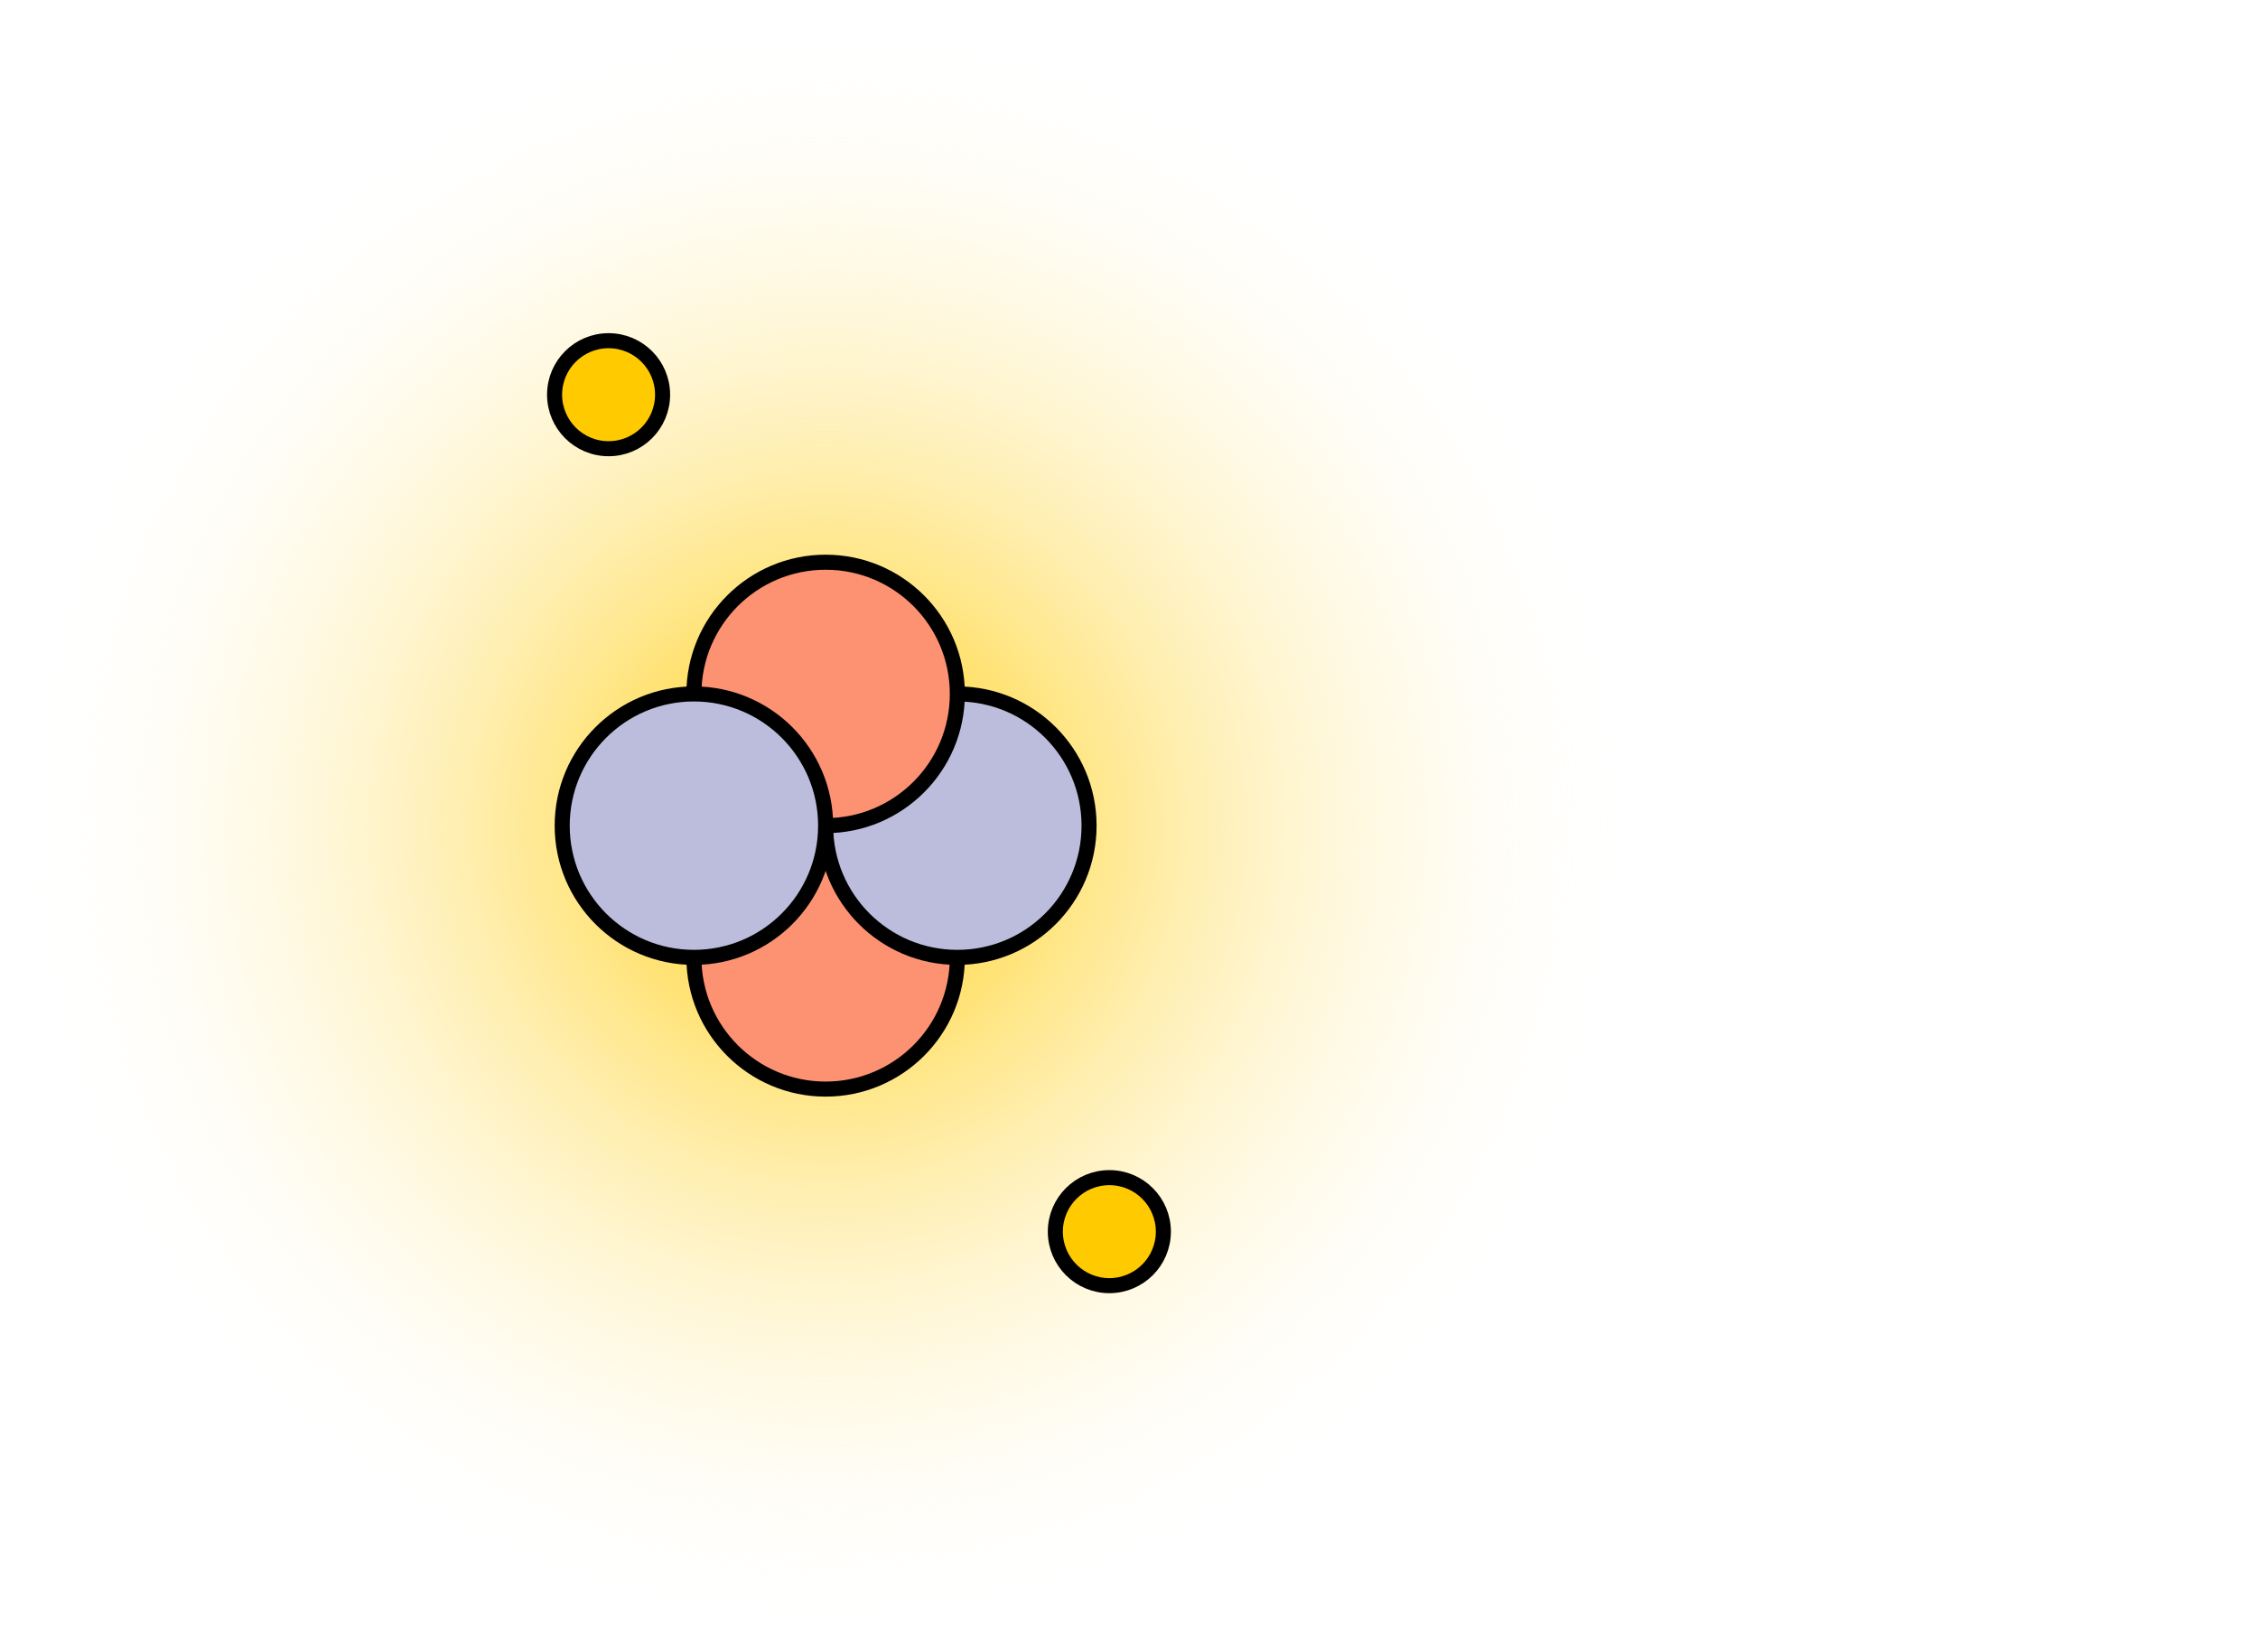
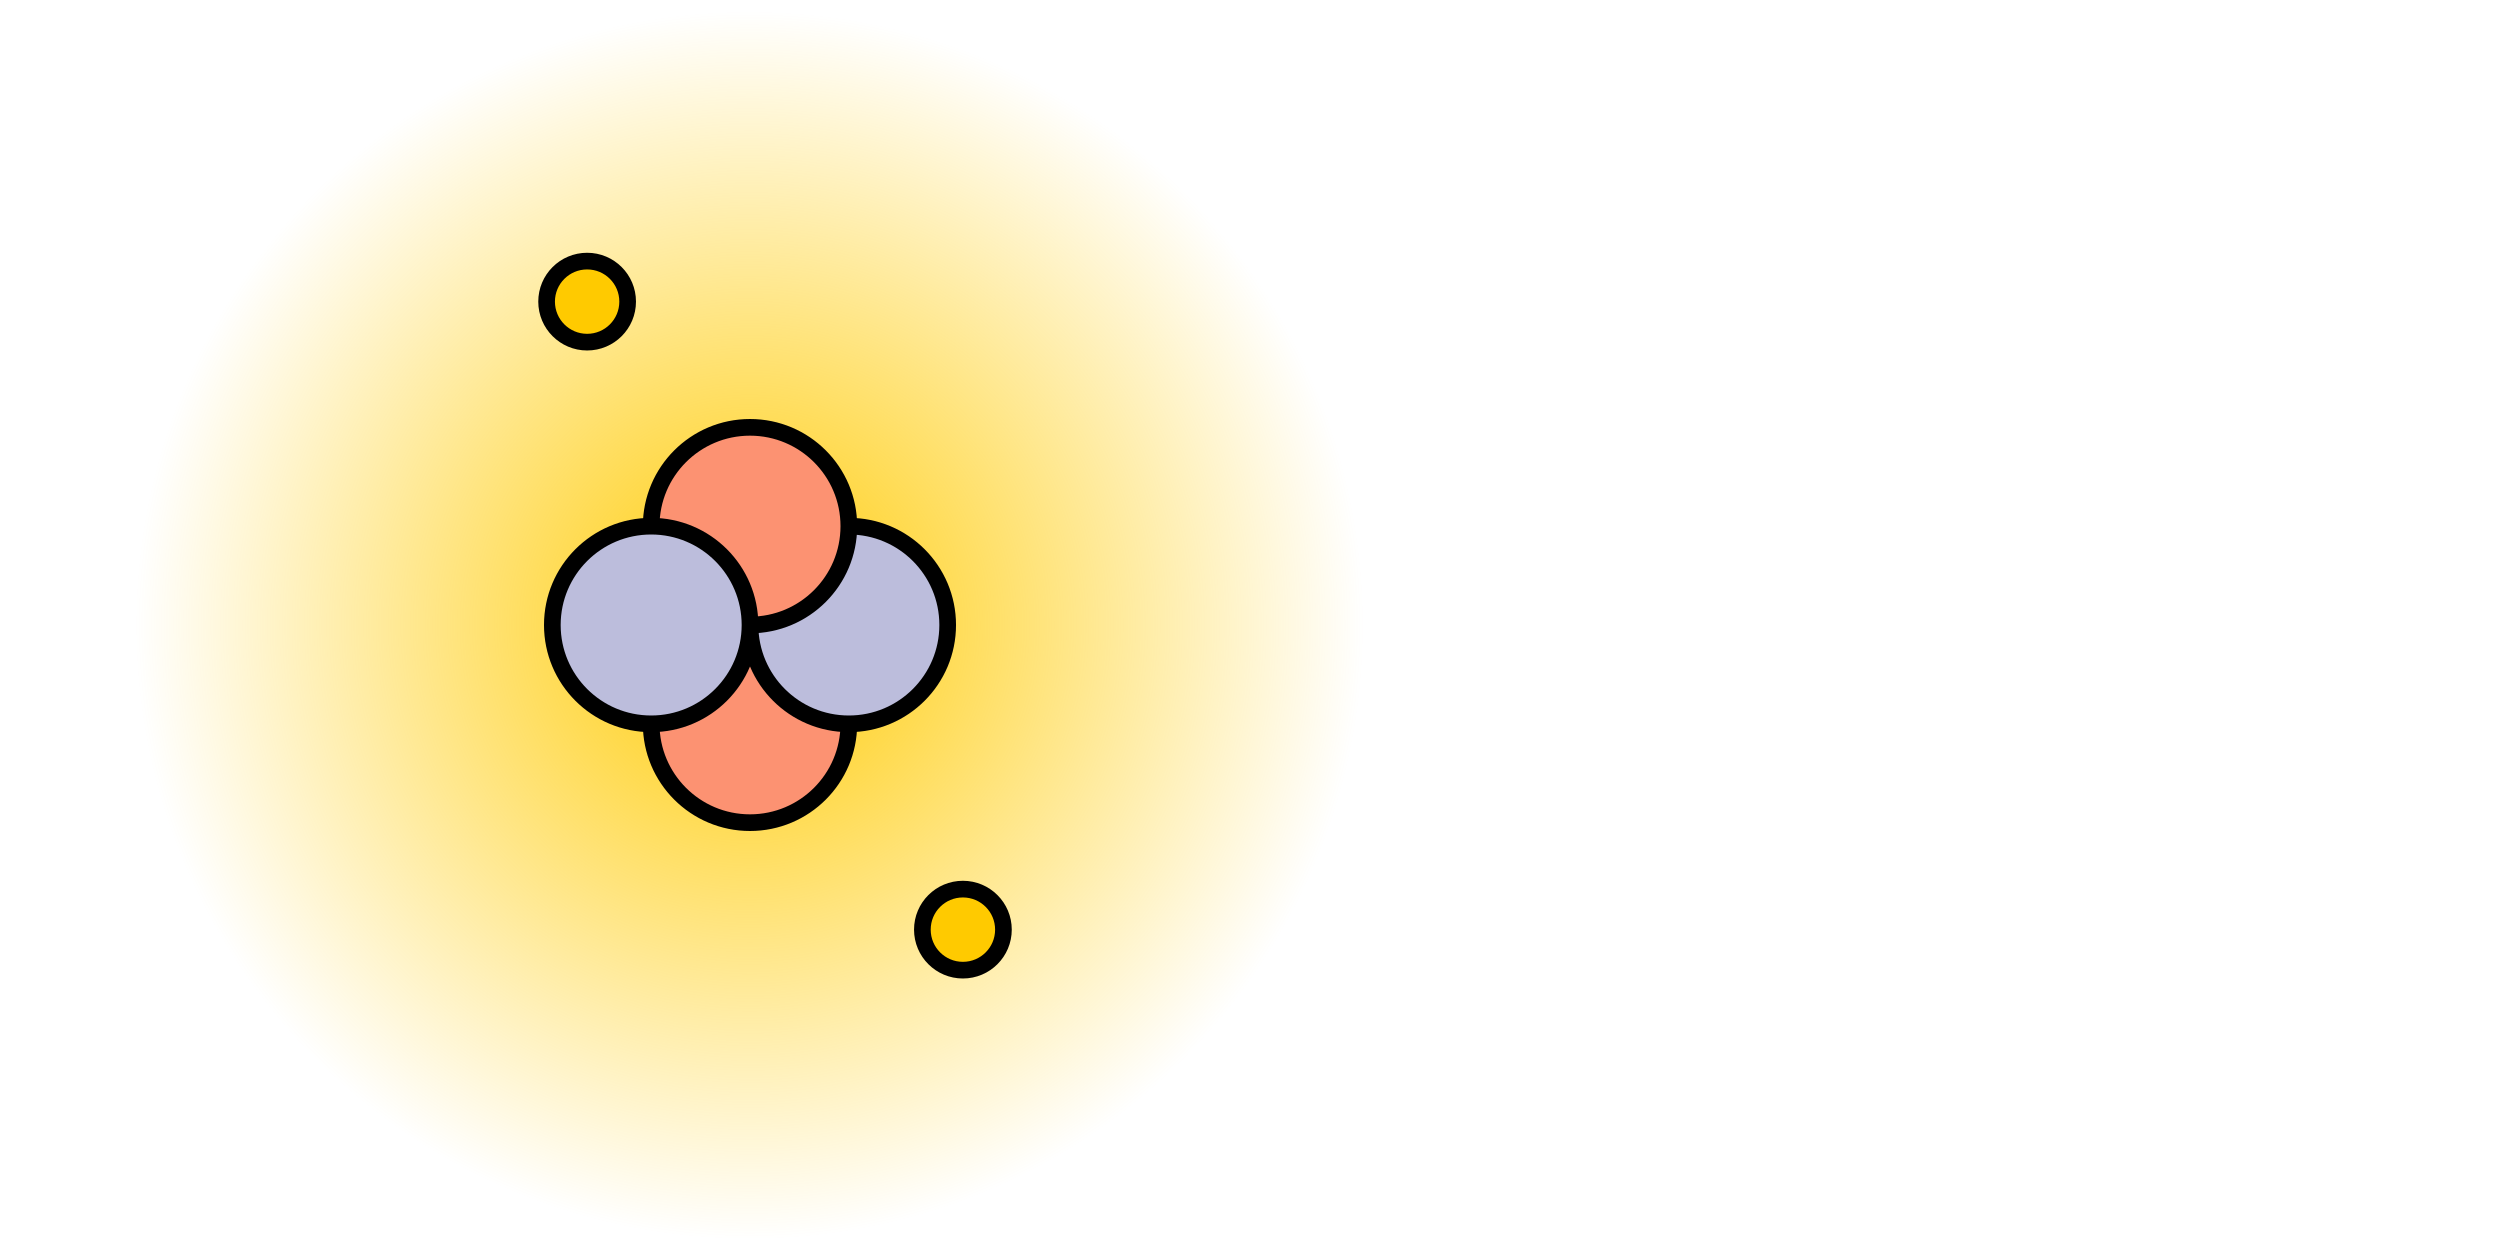
- <svg xmlns="http://www.w3.org/2000/svg" version="1.1" id="svg132" width="200" height="146.259" viewBox="0 0 200 146.259">
+ <svg xmlns="http://www.w3.org/2000/svg" version="1.1" id="svg132" width="200" height="100" viewBox="0 0 200 100">
  <defs id="defs136">
    <clipPath clipPathUnits="userSpaceOnUse" id="clipPath156">
      <path d="M 0,109.694 H 109.694 V 0 H 0 Z" id="path154" />
    </clipPath>
    <clipPath clipPathUnits="userSpaceOnUse" id="clipPath160">
      <path d="M 109.694,54.847 C 109.694,24.556 85.138,0 54.847,0 24.556,0 0,24.556 0,54.847 c 0,30.291 24.556,54.847 54.847,54.847 30.291,0 54.847,-24.556 54.847,-54.847" id="path158" />
    </clipPath>
    <clipPath clipPathUnits="userSpaceOnUse" id="clipPath164">
      <path d="M -32768,32767 H 32767 V -32768 H -32768 Z" id="path162" />
    </clipPath>
    <radialGradient fx="0" fy="0" cx="0" cy="0" r="1" gradientUnits="userSpaceOnUse" gradientTransform="matrix(54.84703,0,0,-54.84703,54.84703,54.84703)" spreadMethod="pad" id="radialGradient170">
      <stop style="stop-opacity:1;stop-color:#ffffff" offset="0" id="stop166" />
      <stop style="stop-opacity:0;stop-color:#ffffff" offset="1" id="stop168" />
    </radialGradient>
    <mask maskUnits="userSpaceOnUse" x="0" y="0" width="1" height="1" id="mask172">
      <g id="g182">
        <g clip-path="url(#clipPath164)" id="g180">
          <g id="g178">
            <g id="g176">
              <path d="M -32768,32767 H 32767 V -32768 H -32768 Z" style="fill:url(#radialGradient170);stroke:none" id="path174" />
            </g>
          </g>
        </g>
      </g>
    </mask>
-     <radialGradient fx="0" fy="0" cx="0" cy="0" r="1" gradientUnits="userSpaceOnUse" gradientTransform="matrix(54.84703,0,0,-54.84703,54.84703,54.84703)" spreadMethod="pad" id="radialGradient188">
-       <stop style="stop-opacity:1;stop-color:#ffca00" offset="0" id="stop184" />
-       <stop style="stop-color:#ffffff;stop-opacity:0;" offset="1" id="stop186" />
+     <radialGradient fx="-0.18" fy="-0.316" cx="-0.18" cy="-0.316" r="1" gradientUnits="userSpaceOnUse" gradientTransform="matrix(54.84703,0,0,-54.84703,54.84703,54.84703)" spreadMethod="pad" id="radialGradient188">
+       <stop style="stop-color:#ffca00;stop-opacity:0.977;" offset="0" id="stop184" />
+       <stop style="stop-color:#ffca00;stop-opacity:0;" offset="0.675" id="stop186" />
    </radialGradient>
    <clipPath clipPathUnits="userSpaceOnUse" id="clipPath895">
      <g id="g901" style="stroke-width:1">
        <g id="g899" style="stroke-width:1">
          <path d="M 0,109.694 H 109.694 V 0 H 0 Z" id="path897" style="stroke-width:1" />
        </g>
      </g>
    </clipPath>
    <clipPath clipPathUnits="userSpaceOnUse" id="clipPath925">
      <g id="g931" style="stroke-width:1">
        <g id="g929" style="stroke-width:1">
          <path d="M 0,109.694 H 109.694 V 0 H 0 Z" id="path927" style="stroke-width:1" />
        </g>
      </g>
    </clipPath>
    <clipPath clipPathUnits="userSpaceOnUse" id="clipPath955">
      <g id="g961" style="stroke-width:1">
        <g id="g959" style="stroke-width:1">
          <path d="M 0,109.694 H 109.694 V 0 H 0 Z" id="path957" style="stroke-width:1" />
        </g>
      </g>
    </clipPath>
    <clipPath clipPathUnits="userSpaceOnUse" id="clipPath985">
      <g id="g991" style="stroke-width:1">
        <g id="g989" style="stroke-width:1">
          <path d="M 0,109.694 H 109.694 V 0 H 0 Z" id="path987" style="stroke-width:1" />
        </g>
      </g>
    </clipPath>
    <clipPath clipPathUnits="userSpaceOnUse" id="clipPath1015">
      <g id="g1021" style="stroke-width:1">
        <g id="g1019" style="stroke-width:1">
          <path d="M 0,109.694 H 109.694 V 0 H 0 Z" id="path1017" style="stroke-width:1" />
        </g>
      </g>
    </clipPath>
    <clipPath clipPathUnits="userSpaceOnUse" id="clipPath1045">
      <g id="g1051" style="stroke-width:1">
        <g id="g1049" style="stroke-width:1">
          <path d="M 0,109.694 H 109.694 V 0 H 0 Z" id="path1047" style="stroke-width:1" />
        </g>
      </g>
    </clipPath>
    <clipPath clipPathUnits="userSpaceOnUse" id="clipPath1075">
      <g id="g1081" style="stroke-width:1">
        <g id="g1079" style="stroke-width:1">
          <path d="M 0,109.694 H 109.694 V 0 H 0 Z" id="path1077" style="stroke-width:1" />
        </g>
      </g>
    </clipPath>
    <clipPath clipPathUnits="userSpaceOnUse" id="clipPath1090">
      <g id="g1096" style="stroke-width:1">
        <g id="g1094" style="stroke-width:1">
          <path d="M 0,109.694 H 109.694 V 0 H 0 Z" id="path1092" style="stroke-width:1" />
        </g>
      </g>
    </clipPath>
    <clipPath clipPathUnits="userSpaceOnUse" id="clipPath1105">
      <g id="g1111" style="stroke-width:1">
        <g id="g1109" style="stroke-width:1">
          <path d="M 0,109.694 H 109.694 V 0 H 0 Z" id="path1107" style="stroke-width:1" />
        </g>
      </g>
    </clipPath>
  </defs>
  <g id="g140" transform="matrix(1.333333,0,0,-1.333333,0,146.2587)">
-     <path d="M 109.694,54.847 C 109.694,24.556 85.138,0 54.847,0 24.556,0 0,24.556 0,54.847 c 0,30.291 24.556,54.847 54.847,54.847 30.291,0 54.847,-24.556 54.847,-54.847" style="fill:url(#radialGradient188);stroke:none" id="path192" />
-     <path d="m 63.597,46.097 c 0,-4.833 -3.917,-8.75 -8.75,-8.75 -4.833,0 -8.75,3.917 -8.75,8.75 0,4.833 3.917,8.75 8.75,8.75 4.833,0 8.75,-3.917 8.75,-8.75" style="fill:#fc9272;fill-opacity:1;fill-rule:nonzero;stroke:#000000;stroke-width:1;stroke-dasharray:none;stroke-opacity:1" id="path210" clip-path="none" />
-     <path d="m 72.347,54.847 c 0,-4.833 -3.917,-8.75 -8.75,-8.75 -4.833,0 -8.75,3.917 -8.75,8.75 0,4.833 3.917,8.75 8.75,8.75 4.833,0 8.75,-3.917 8.75,-8.75" style="fill:#bcbddc;fill-opacity:1;fill-rule:nonzero;stroke:#000000;stroke-width:1;stroke-dasharray:none;stroke-opacity:1" id="path218" clip-path="none" />
-     <path d="m 63.597,63.597 c 0,-4.833 -3.917,-8.75 -8.75,-8.75 -4.833,0 -8.75,3.917 -8.75,8.75 0,4.833 3.917,8.75 8.75,8.75 4.833,0 8.75,-3.917 8.75,-8.75" style="fill:#fc9272;fill-opacity:1;fill-rule:nonzero;stroke:#000000;stroke-width:1;stroke-dasharray:none;stroke-opacity:1" id="path226" clip-path="none" />
-     <path d="m 54.847,54.847 c 0,-4.833 -3.917,-8.75 -8.75,-8.75 -4.833,0 -8.75,3.917 -8.75,8.75 0,4.833 3.917,8.75 8.75,8.75 4.833,0 8.75,-3.917 8.75,-8.75" style="fill:#bcbddc;fill-opacity:1;fill-rule:nonzero;stroke:#000000;stroke-width:1;stroke-dasharray:none;stroke-opacity:1" id="path234" clip-path="none" />
-     <path d="m 44.016,83.475 c 0,-1.981 -1.606,-3.588 -3.587,-3.588 -1.982,0 -3.588,1.607 -3.588,3.588 0,1.981 1.606,3.587 3.588,3.587 1.981,0 3.587,-1.606 3.587,-3.587" style="fill:#ffca00;fill-opacity:1;fill-rule:nonzero;stroke:#000000;stroke-width:1;stroke-dasharray:none;stroke-opacity:1" id="path242" clip-path="none" />
-     <path d="m 77.283,27.878 c 0,-1.981 -1.606,-3.588 -3.588,-3.588 -1.981,0 -3.588,1.607 -3.588,3.588 0,1.981 1.607,3.587 3.588,3.587 1.982,0 3.588,-1.606 3.588,-3.587" style="fill:#ffca00;fill-opacity:1;fill-rule:nonzero;stroke:#000000;stroke-width:1;stroke-dasharray:none;stroke-opacity:1" id="path250" clip-path="none" />
+     <path d="m 82.5,72.031 c 0,-20.53 -16.643,-37.173 -37.173,-37.173 -20.53,0 -37.173,16.643 -37.173,37.173 0,20.53 16.643,37.173 37.173,37.173 20.53,0 37.173,-16.643 37.173,-37.173" style="display:inline;fill:url(#radialGradient188);stroke:none;stroke-width:1" id="path192" />
+     <path style="display:none;fill:#ffcf18;fill-opacity:0.902;stroke:#000000;stroke-width:2.25;stroke-linecap:round" id="path1" transform="scale(1,-1)" d="M 37.84,-73.028 A 37.337,37.337 0 0 1 75.911,-109.36 37.337,37.337 0 0 1 112.497,-71.532 37.337,37.337 0 0 1 74.914,-34.695 37.337,37.337 0 0 1 37.827,-72.031" />
+     <path d="m 50.93,66.264 c 0,-3.276 -2.655,-5.93 -5.93,-5.93 -3.276,0 -5.93,2.655 -5.93,5.93 0,3.276 2.655,5.93 5.93,5.93 3.276,0 5.93,-2.655 5.93,-5.93" style="fill:#fc9272;fill-opacity:1;fill-rule:nonzero;stroke:#000000;stroke-width:1;stroke-dasharray:none;stroke-opacity:1" id="path210" clip-path="none" />
+     <path d="m 56.861,72.194 c 0,-3.276 -2.655,-5.93 -5.93,-5.93 -3.276,0 -5.93,2.655 -5.93,5.93 0,3.276 2.655,5.93 5.93,5.93 3.276,0 5.93,-2.655 5.93,-5.93" style="fill:#bcbddc;fill-opacity:1;fill-rule:nonzero;stroke:#000000;stroke-width:1;stroke-dasharray:none;stroke-opacity:1" id="path218" clip-path="none" />
+     <path d="m 50.93,78.124 c 0,-3.276 -2.655,-5.93 -5.93,-5.93 -3.276,0 -5.93,2.655 -5.93,5.93 0,3.276 2.655,5.93 5.93,5.93 3.276,0 5.93,-2.655 5.93,-5.93" style="fill:#fc9272;fill-opacity:1;fill-rule:nonzero;stroke:#000000;stroke-width:1;stroke-dasharray:none;stroke-opacity:1" id="path226" clip-path="none" />
+     <path d="m 45,72.194 c 0,-3.276 -2.655,-5.93 -5.93,-5.93 -3.276,0 -5.93,2.655 -5.93,5.93 0,3.276 2.655,5.93 5.93,5.93 3.276,0 5.93,-2.655 5.93,-5.93" style="fill:#bcbddc;fill-opacity:1;fill-rule:nonzero;stroke:#000000;stroke-width:1;stroke-dasharray:none;stroke-opacity:1" id="path234" clip-path="none" />
+     <path d="m 37.659,91.597 c 0,-1.343 -1.088,-2.432 -2.431,-2.432 -1.343,0 -2.432,1.089 -2.432,2.432 0,1.343 1.088,2.431 2.432,2.431 1.343,0 2.431,-1.088 2.431,-2.431" style="fill:#ffca00;fill-opacity:1;fill-rule:nonzero;stroke:#000000;stroke-width:1;stroke-dasharray:none;stroke-opacity:1" id="path242" clip-path="none" />
+     <path d="m 60.206,53.916 c 0,-1.343 -1.088,-2.432 -2.432,-2.432 -1.343,0 -2.432,1.089 -2.432,2.432 0,1.343 1.089,2.431 2.432,2.431 1.343,0 2.432,-1.088 2.432,-2.431" style="fill:#ffca00;fill-opacity:1;fill-rule:nonzero;stroke:#000000;stroke-width:1;stroke-dasharray:none;stroke-opacity:1" id="path250" clip-path="none" />
  </g>
</svg>
